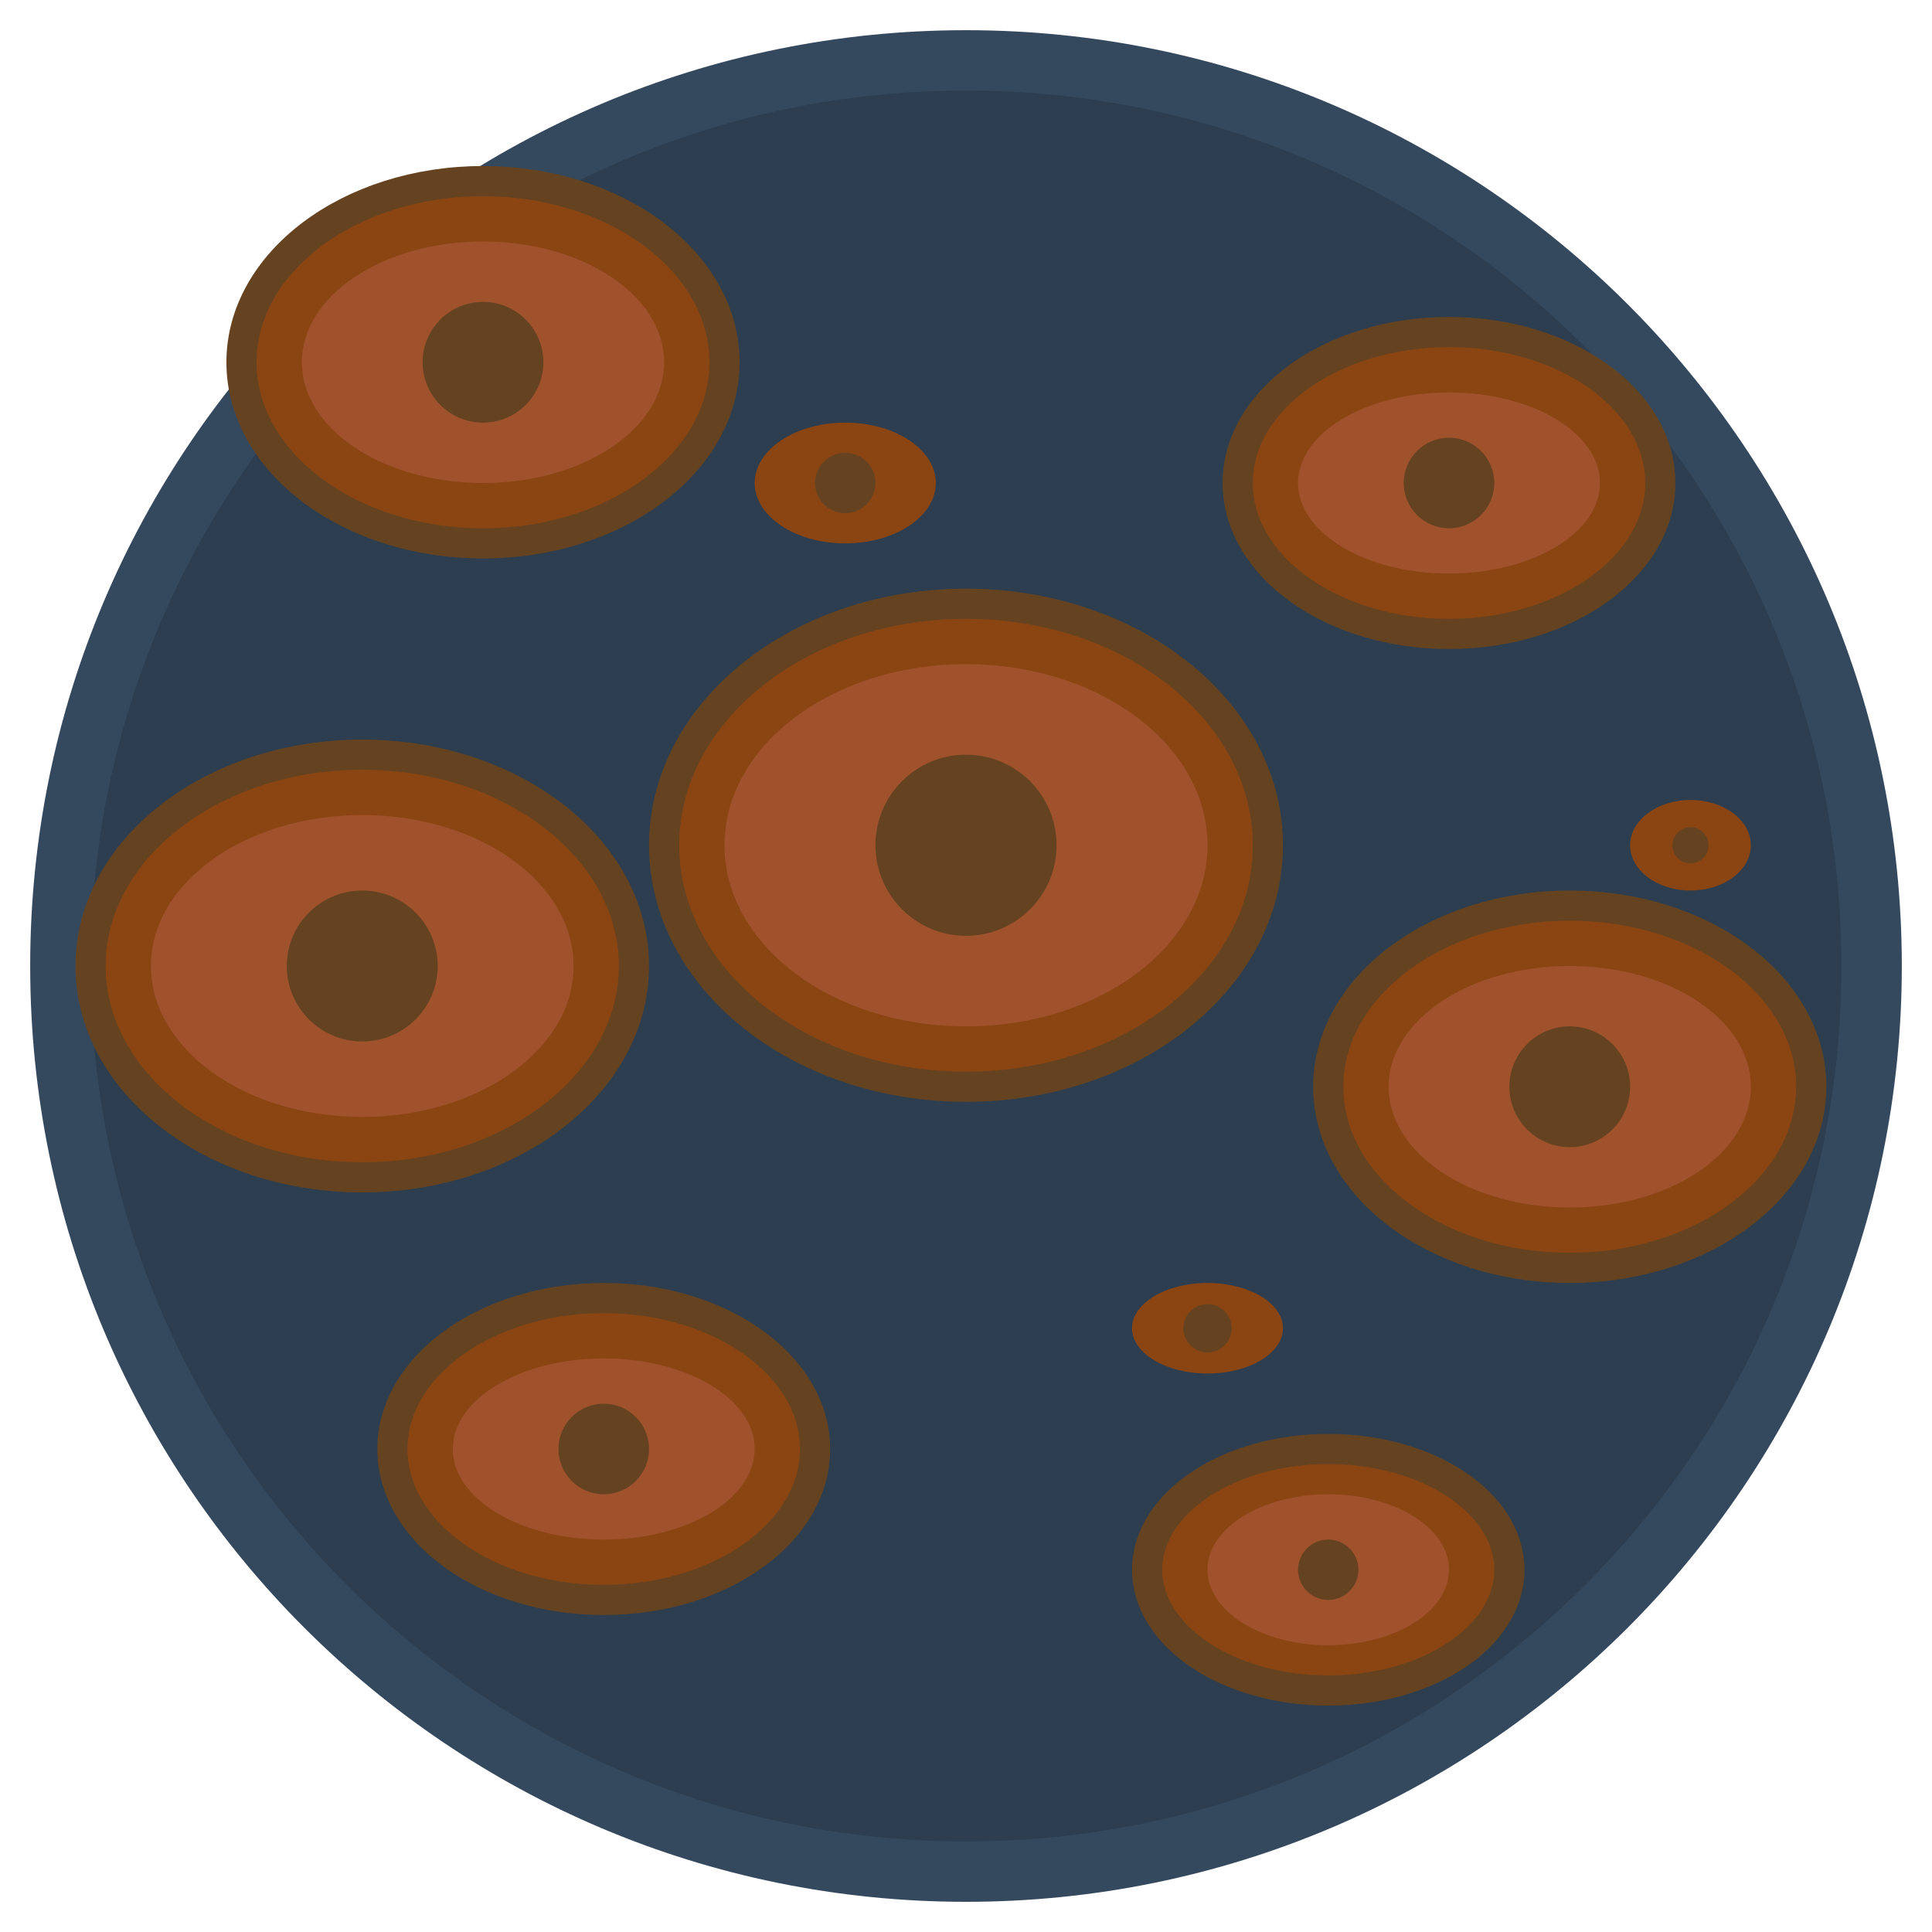
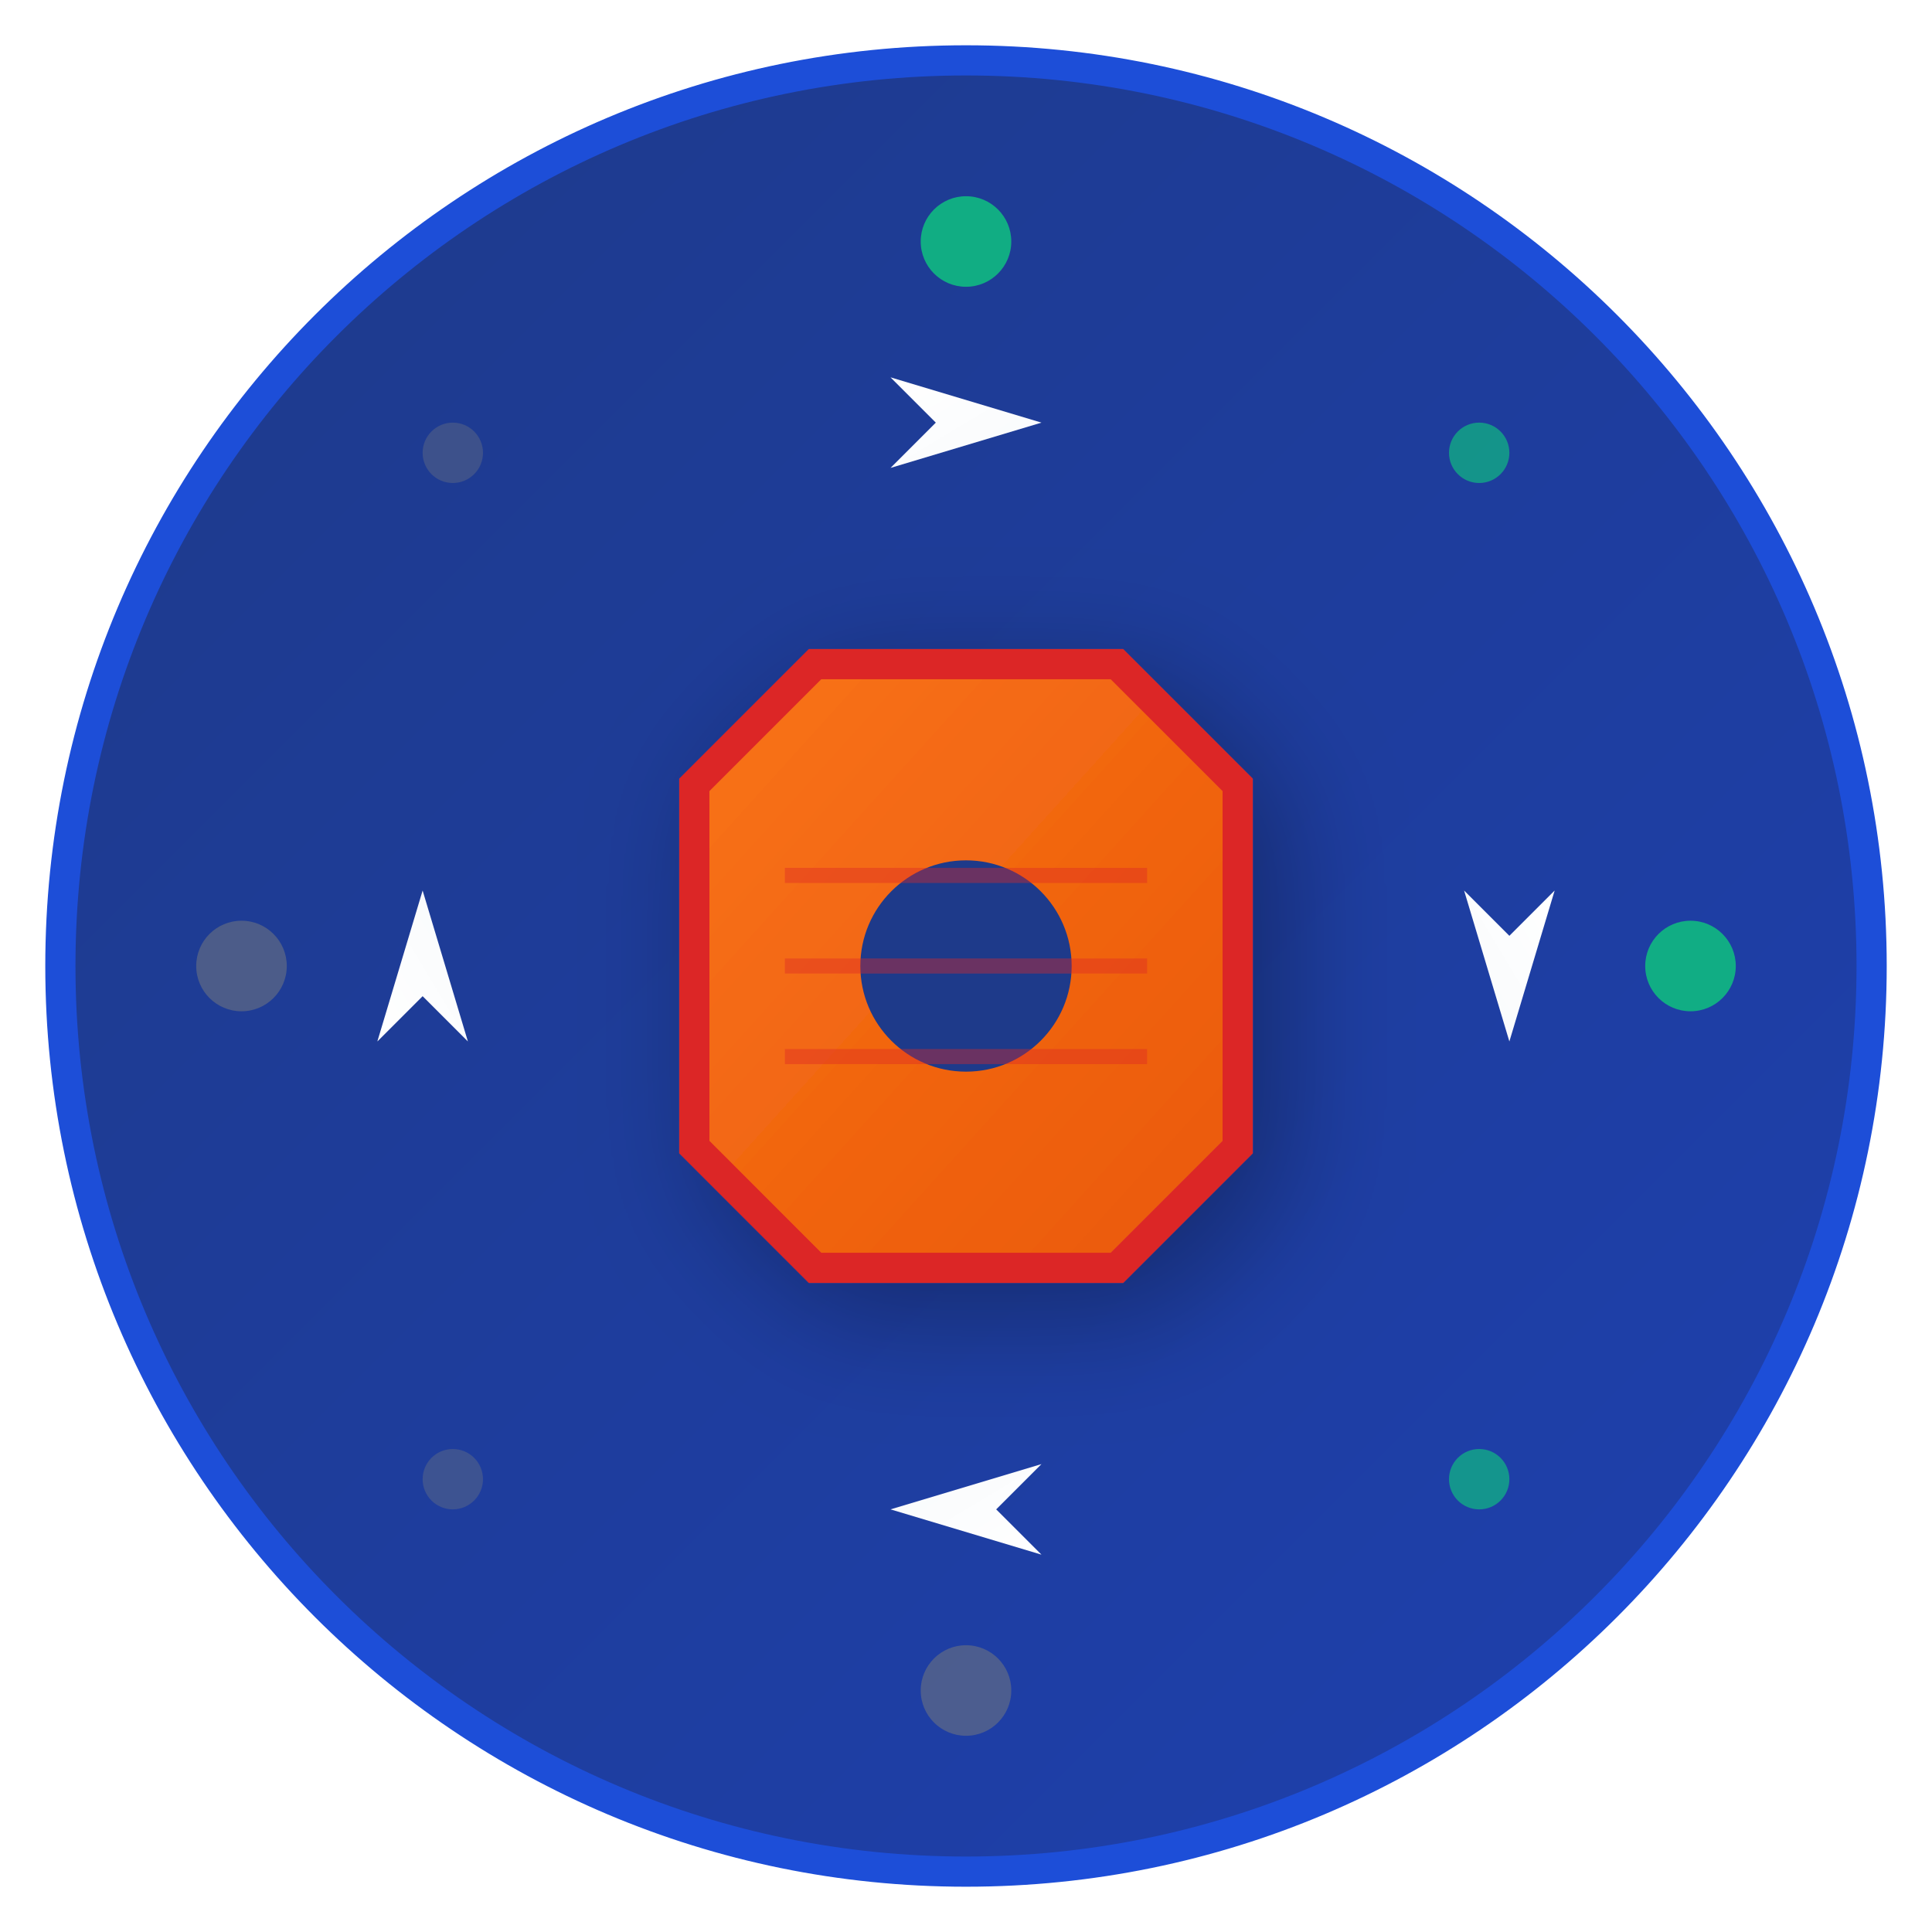
<svg xmlns="http://www.w3.org/2000/svg" width="64" height="64" viewBox="0 0 64 64">
-   <circle cx="32" cy="32" r="30" fill="#2c3e50" stroke="#34495e" stroke-width="2" />
-   <g transform="translate(16, 12)">
-     <ellipse cx="0" cy="0" rx="8" ry="6" fill="#8b4513" stroke="#654321" stroke-width="1" />
-     <ellipse cx="0" cy="0" rx="6" ry="4" fill="#a0522d" />
-     <circle cx="0" cy="0" r="2" fill="#654321" />
+   <defs>
+     <linearGradient id="bgGradient" x1="0%" y1="0%" x2="100%" y2="100%">
+       <stop offset="0%" style="stop-color:#1e3a8a;stop-opacity:1" />
+       <stop offset="100%" style="stop-color:#1e40af;stop-opacity:1" />
+     </linearGradient>
+     <linearGradient id="nutGradient" x1="0%" y1="0%" x2="100%" y2="100%">
+       <stop offset="0%" style="stop-color:#f97316;stop-opacity:1" />
+       <stop offset="100%" style="stop-color:#ea580c;stop-opacity:1" />
+     </linearGradient>
+     <linearGradient id="arrowGradient" x1="0%" y1="0%" x2="100%" y2="100%">
+       <stop offset="0%" style="stop-color:#ffffff;stop-opacity:1" />
+       <stop offset="100%" style="stop-color:#f8fafc;stop-opacity:1" />
+     </linearGradient>
+     <filter id="shadow" x="-50%" y="-50%" width="200%" height="200%">
+       <feDropShadow dx="1" dy="1" stdDeviation="2" flood-color="#000000" flood-opacity="0.3" />
+     </filter>
+   </defs>
+   <circle cx="32" cy="32" r="30" fill="url(#bgGradient)" stroke="#1d4ed8" stroke-width="1" />
+   <g transform="translate(32, 32)">
+     <polygon points="-9,-6 -9,6 -5,10 5,10 9,6 9,-6 5,-10 -5,-10" fill="url(#nutGradient)" stroke="#dc2626" stroke-width="1" filter="url(#shadow)" />
+     <circle cx="0" cy="0" r="3.5" fill="#1e3a8a" />
+     <line x1="-6" y1="-3" x2="6" y2="-3" stroke="#dc2626" stroke-width="0.5" opacity="0.4" />
+     <line x1="-6" y1="0" x2="6" y2="0" stroke="#dc2626" stroke-width="0.5" opacity="0.4" />
+     <line x1="-6" y1="3" x2="6" y2="3" stroke="#dc2626" stroke-width="0.5" opacity="0.4" />
  </g>
-   <g transform="translate(48, 16)">
-     <ellipse cx="0" cy="0" rx="7" ry="5" fill="#8b4513" stroke="#654321" stroke-width="1" />
-     <ellipse cx="0" cy="0" rx="5" ry="3" fill="#a0522d" />
-     <circle cx="0" cy="0" r="1.5" fill="#654321" />
+   <g transform="translate(32, 32)">
+     <g transform="translate(0, -18)">
+       <path d="M-2.5,-1.5 L2.5,0 L-2.5,1.5 L-1,0 Z" fill="url(#arrowGradient)" />
+       <line x1="2.5" y1="0" x2="5" y2="0" stroke="url(#arrowGradient)" stroke-width="1.5" stroke-linecap="round" />
+     </g>
+     <g transform="translate(18, 0) rotate(90)">
+       <path d="M-2.5,-1.5 L2.5,0 L-2.5,1.5 L-1,0 Z" fill="url(#arrowGradient)" />
+       <line x1="2.5" y1="0" x2="5" y2="0" stroke="url(#arrowGradient)" stroke-width="1.5" stroke-linecap="round" />
+     </g>
+     <g transform="translate(0, 18) rotate(180)">
+       <path d="M-2.5,-1.5 L2.5,0 L-2.5,1.5 L-1,0 Z" fill="url(#arrowGradient)" />
+       <line x1="2.5" y1="0" x2="5" y2="0" stroke="url(#arrowGradient)" stroke-width="1.5" stroke-linecap="round" />
+     </g>
+     <g transform="translate(-18, 0) rotate(270)">
+       <path d="M-2.5,-1.5 L2.5,0 L-2.5,1.5 L-1,0 Z" fill="url(#arrowGradient)" />
+       <line x1="2.5" y1="0" x2="5" y2="0" stroke="url(#arrowGradient)" stroke-width="1.5" stroke-linecap="round" />
+     </g>
  </g>
-   <g transform="translate(12, 32)">
-     <ellipse cx="0" cy="0" rx="9" ry="7" fill="#8b4513" stroke="#654321" stroke-width="1" />
-     <ellipse cx="0" cy="0" rx="7" ry="5" fill="#a0522d" />
-     <circle cx="0" cy="0" r="2.5" fill="#654321" />
+   <g transform="translate(32, 32)">
+     <line x1="0" y1="-18" x2="0" y2="-10" stroke="url(#arrowGradient)" stroke-width="1" opacity="0.7" />
+     <line x1="18" y1="0" x2="10" y2="0" stroke="url(#arrowGradient)" stroke-width="1" opacity="0.7" />
+     <line x1="0" y1="18" x2="0" y2="10" stroke="url(#arrowGradient)" stroke-width="1" opacity="0.7" />
+     <line x1="-18" y1="0" x2="-10" y2="0" stroke="url(#arrowGradient)" stroke-width="1" opacity="0.7" />
  </g>
-   <g transform="translate(32, 28)">
-     <ellipse cx="0" cy="0" rx="10" ry="8" fill="#8b4513" stroke="#654321" stroke-width="1" />
-     <ellipse cx="0" cy="0" rx="8" ry="6" fill="#a0522d" />
-     <circle cx="0" cy="0" r="3" fill="#654321" />
-   </g>
-   <g transform="translate(52, 36)">
-     <ellipse cx="0" cy="0" rx="8" ry="6" fill="#8b4513" stroke="#654321" stroke-width="1" />
-     <ellipse cx="0" cy="0" rx="6" ry="4" fill="#a0522d" />
-     <circle cx="0" cy="0" r="2" fill="#654321" />
-   </g>
-   <g transform="translate(20, 48)">
-     <ellipse cx="0" cy="0" rx="7" ry="5" fill="#8b4513" stroke="#654321" stroke-width="1" />
-     <ellipse cx="0" cy="0" rx="5" ry="3" fill="#a0522d" />
-     <circle cx="0" cy="0" r="1.5" fill="#654321" />
-   </g>
-   <g transform="translate(44, 52)">
-     <ellipse cx="0" cy="0" rx="6" ry="4" fill="#8b4513" stroke="#654321" stroke-width="1" />
-     <ellipse cx="0" cy="0" rx="4" ry="2.5" fill="#a0522d" />
-     <circle cx="0" cy="0" r="1" fill="#654321" />
-   </g>
-   <g transform="translate(28, 16)">
-     <ellipse cx="0" cy="0" rx="3" ry="2" fill="#8b4513" />
-     <circle cx="0" cy="0" r="1" fill="#654321" />
-   </g>
-   <g transform="translate(40, 44)">
-     <ellipse cx="0" cy="0" rx="2.5" ry="1.5" fill="#8b4513" />
-     <circle cx="0" cy="0" r="0.8" fill="#654321" />
-   </g>
-   <g transform="translate(56, 28)">
-     <ellipse cx="0" cy="0" rx="2" ry="1.5" fill="#8b4513" />
-     <circle cx="0" cy="0" r="0.6" fill="#654321" />
+   <g transform="translate(32, 32)">
+     <circle cx="0" cy="-24" r="1.5" fill="#10b981" opacity="0.9" />
+     <circle cx="17" cy="-17" r="1" fill="#10b981" opacity="0.7" />
+     <circle cx="24" cy="0" r="1.5" fill="#10b981" opacity="0.9" />
+     <circle cx="17" cy="17" r="1" fill="#10b981" opacity="0.7" />
+     <circle cx="0" cy="24" r="1.5" fill="#6b7280" opacity="0.6" />
+     <circle cx="-17" cy="17" r="1" fill="#6b7280" opacity="0.4" />
+     <circle cx="-24" cy="0" r="1.5" fill="#6b7280" opacity="0.6" />
+     <circle cx="-17" cy="-17" r="1" fill="#6b7280" opacity="0.4" />
  </g>
</svg>
